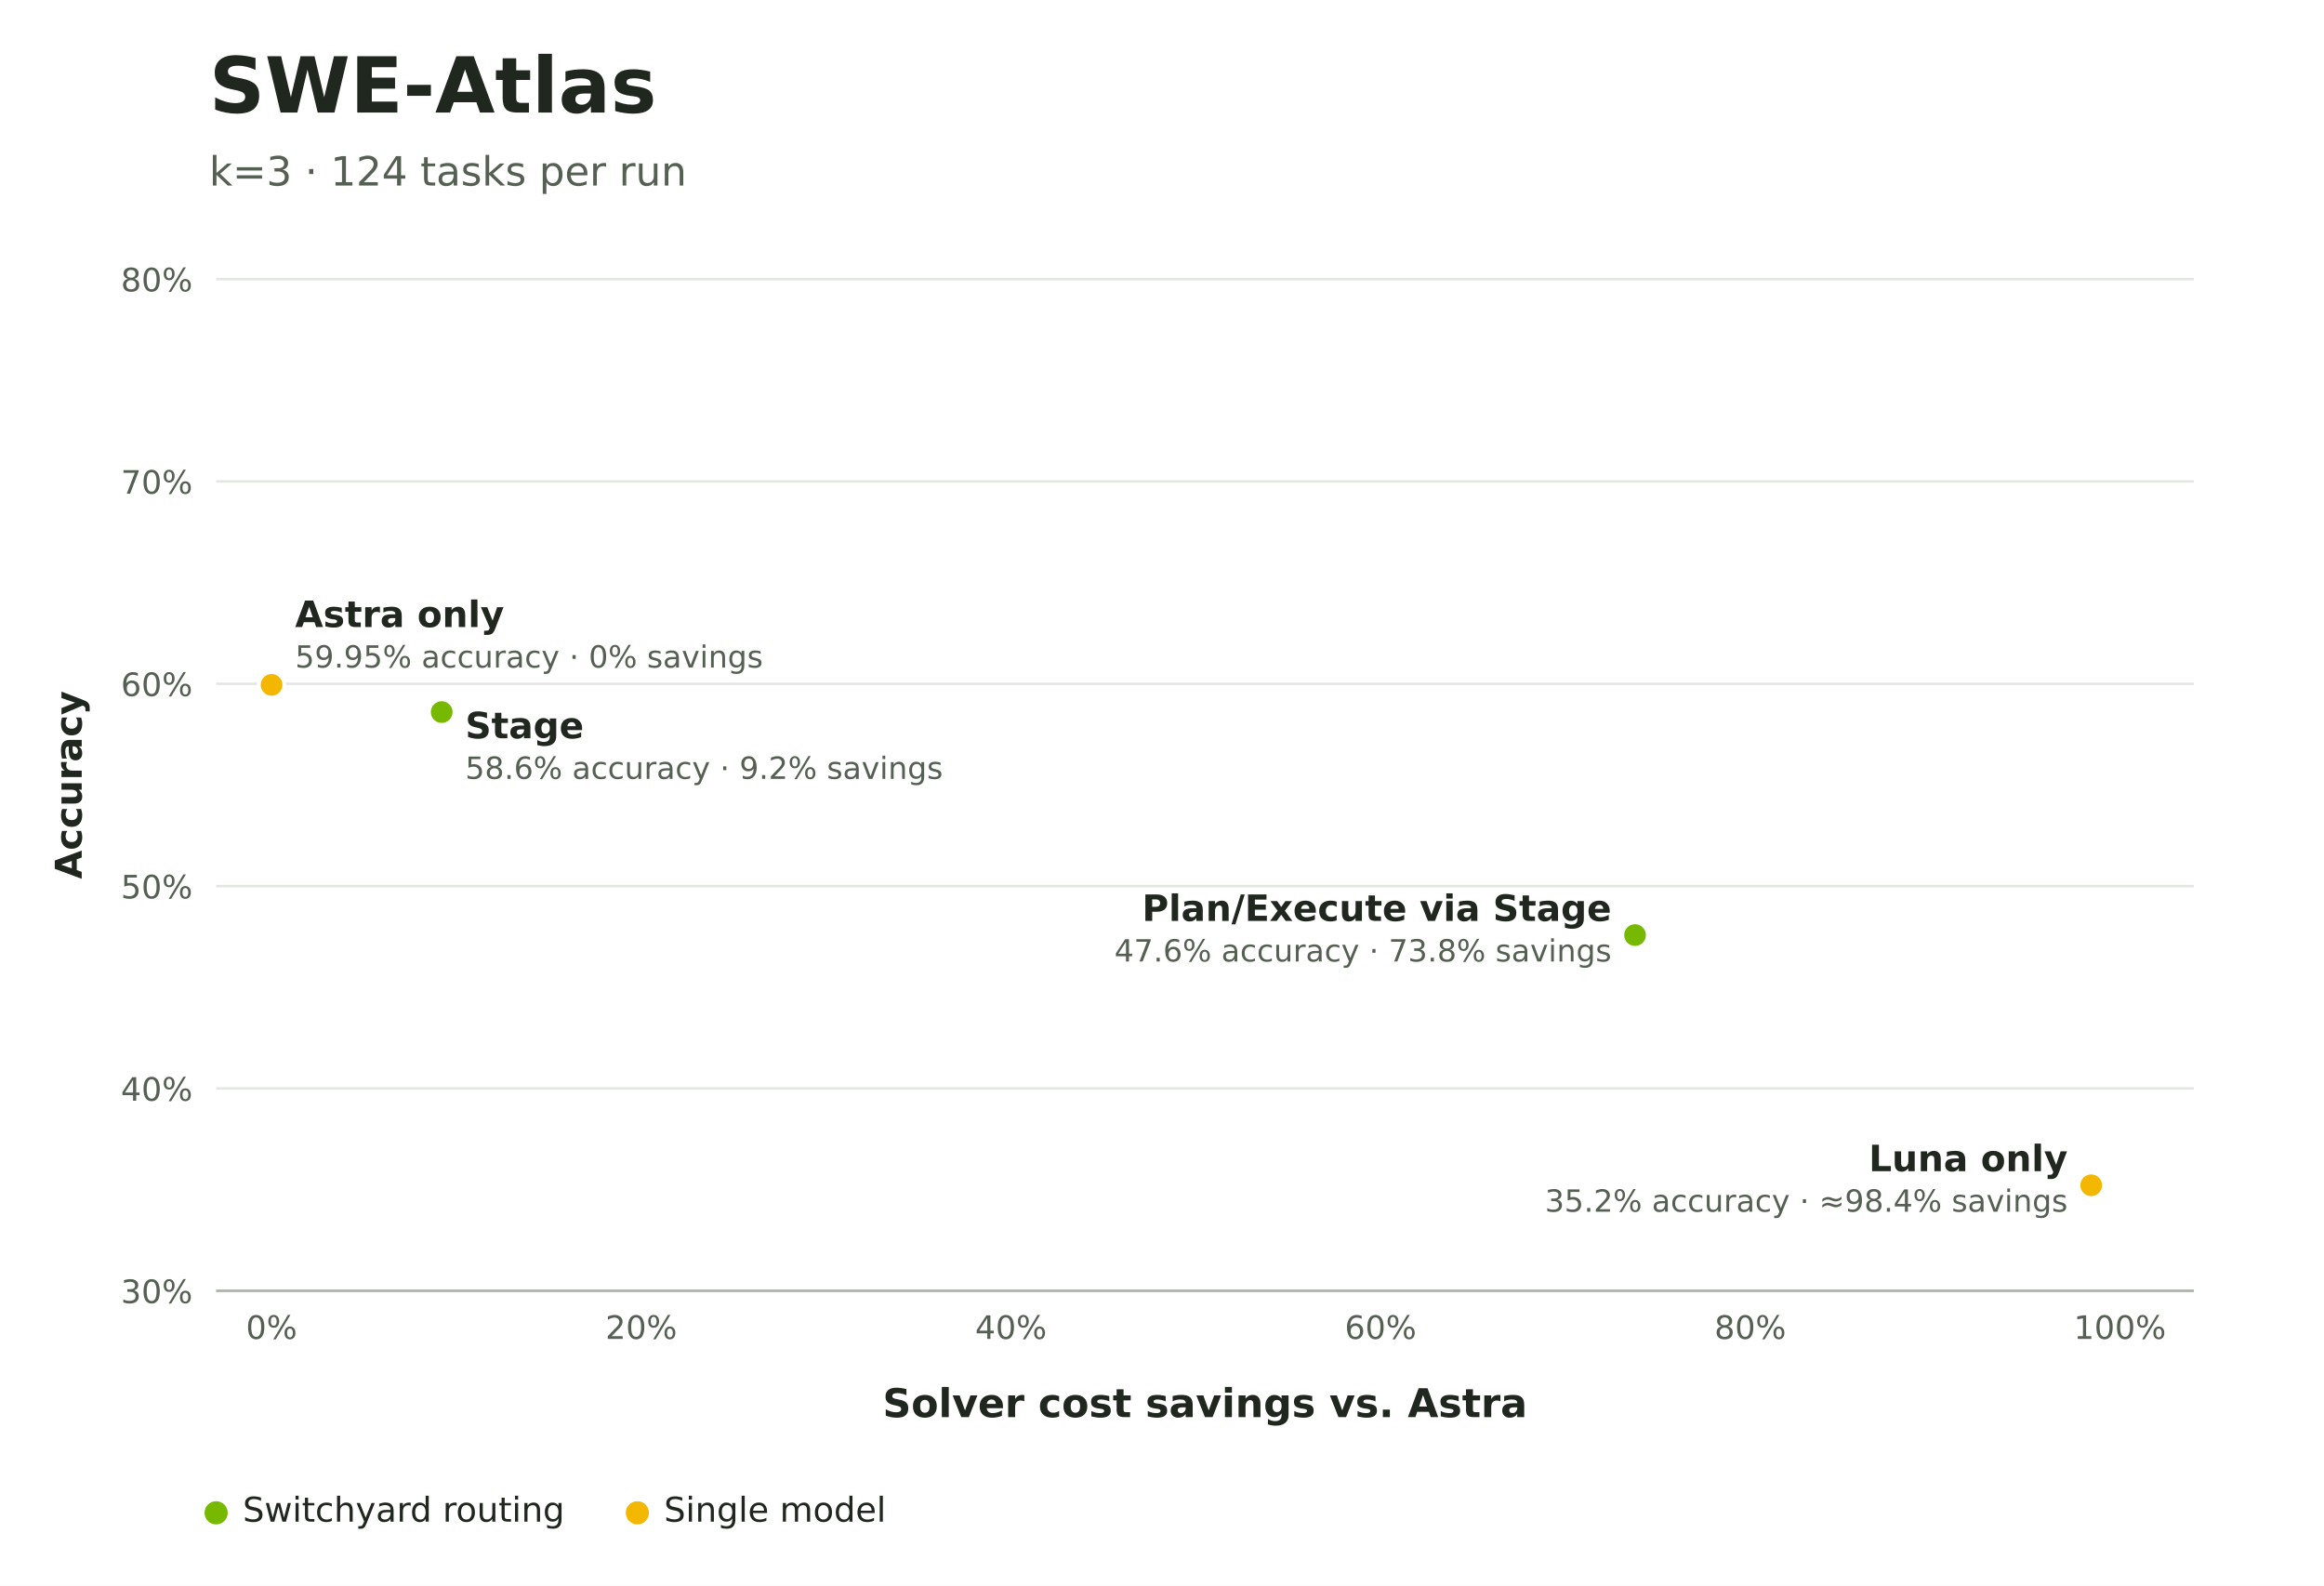
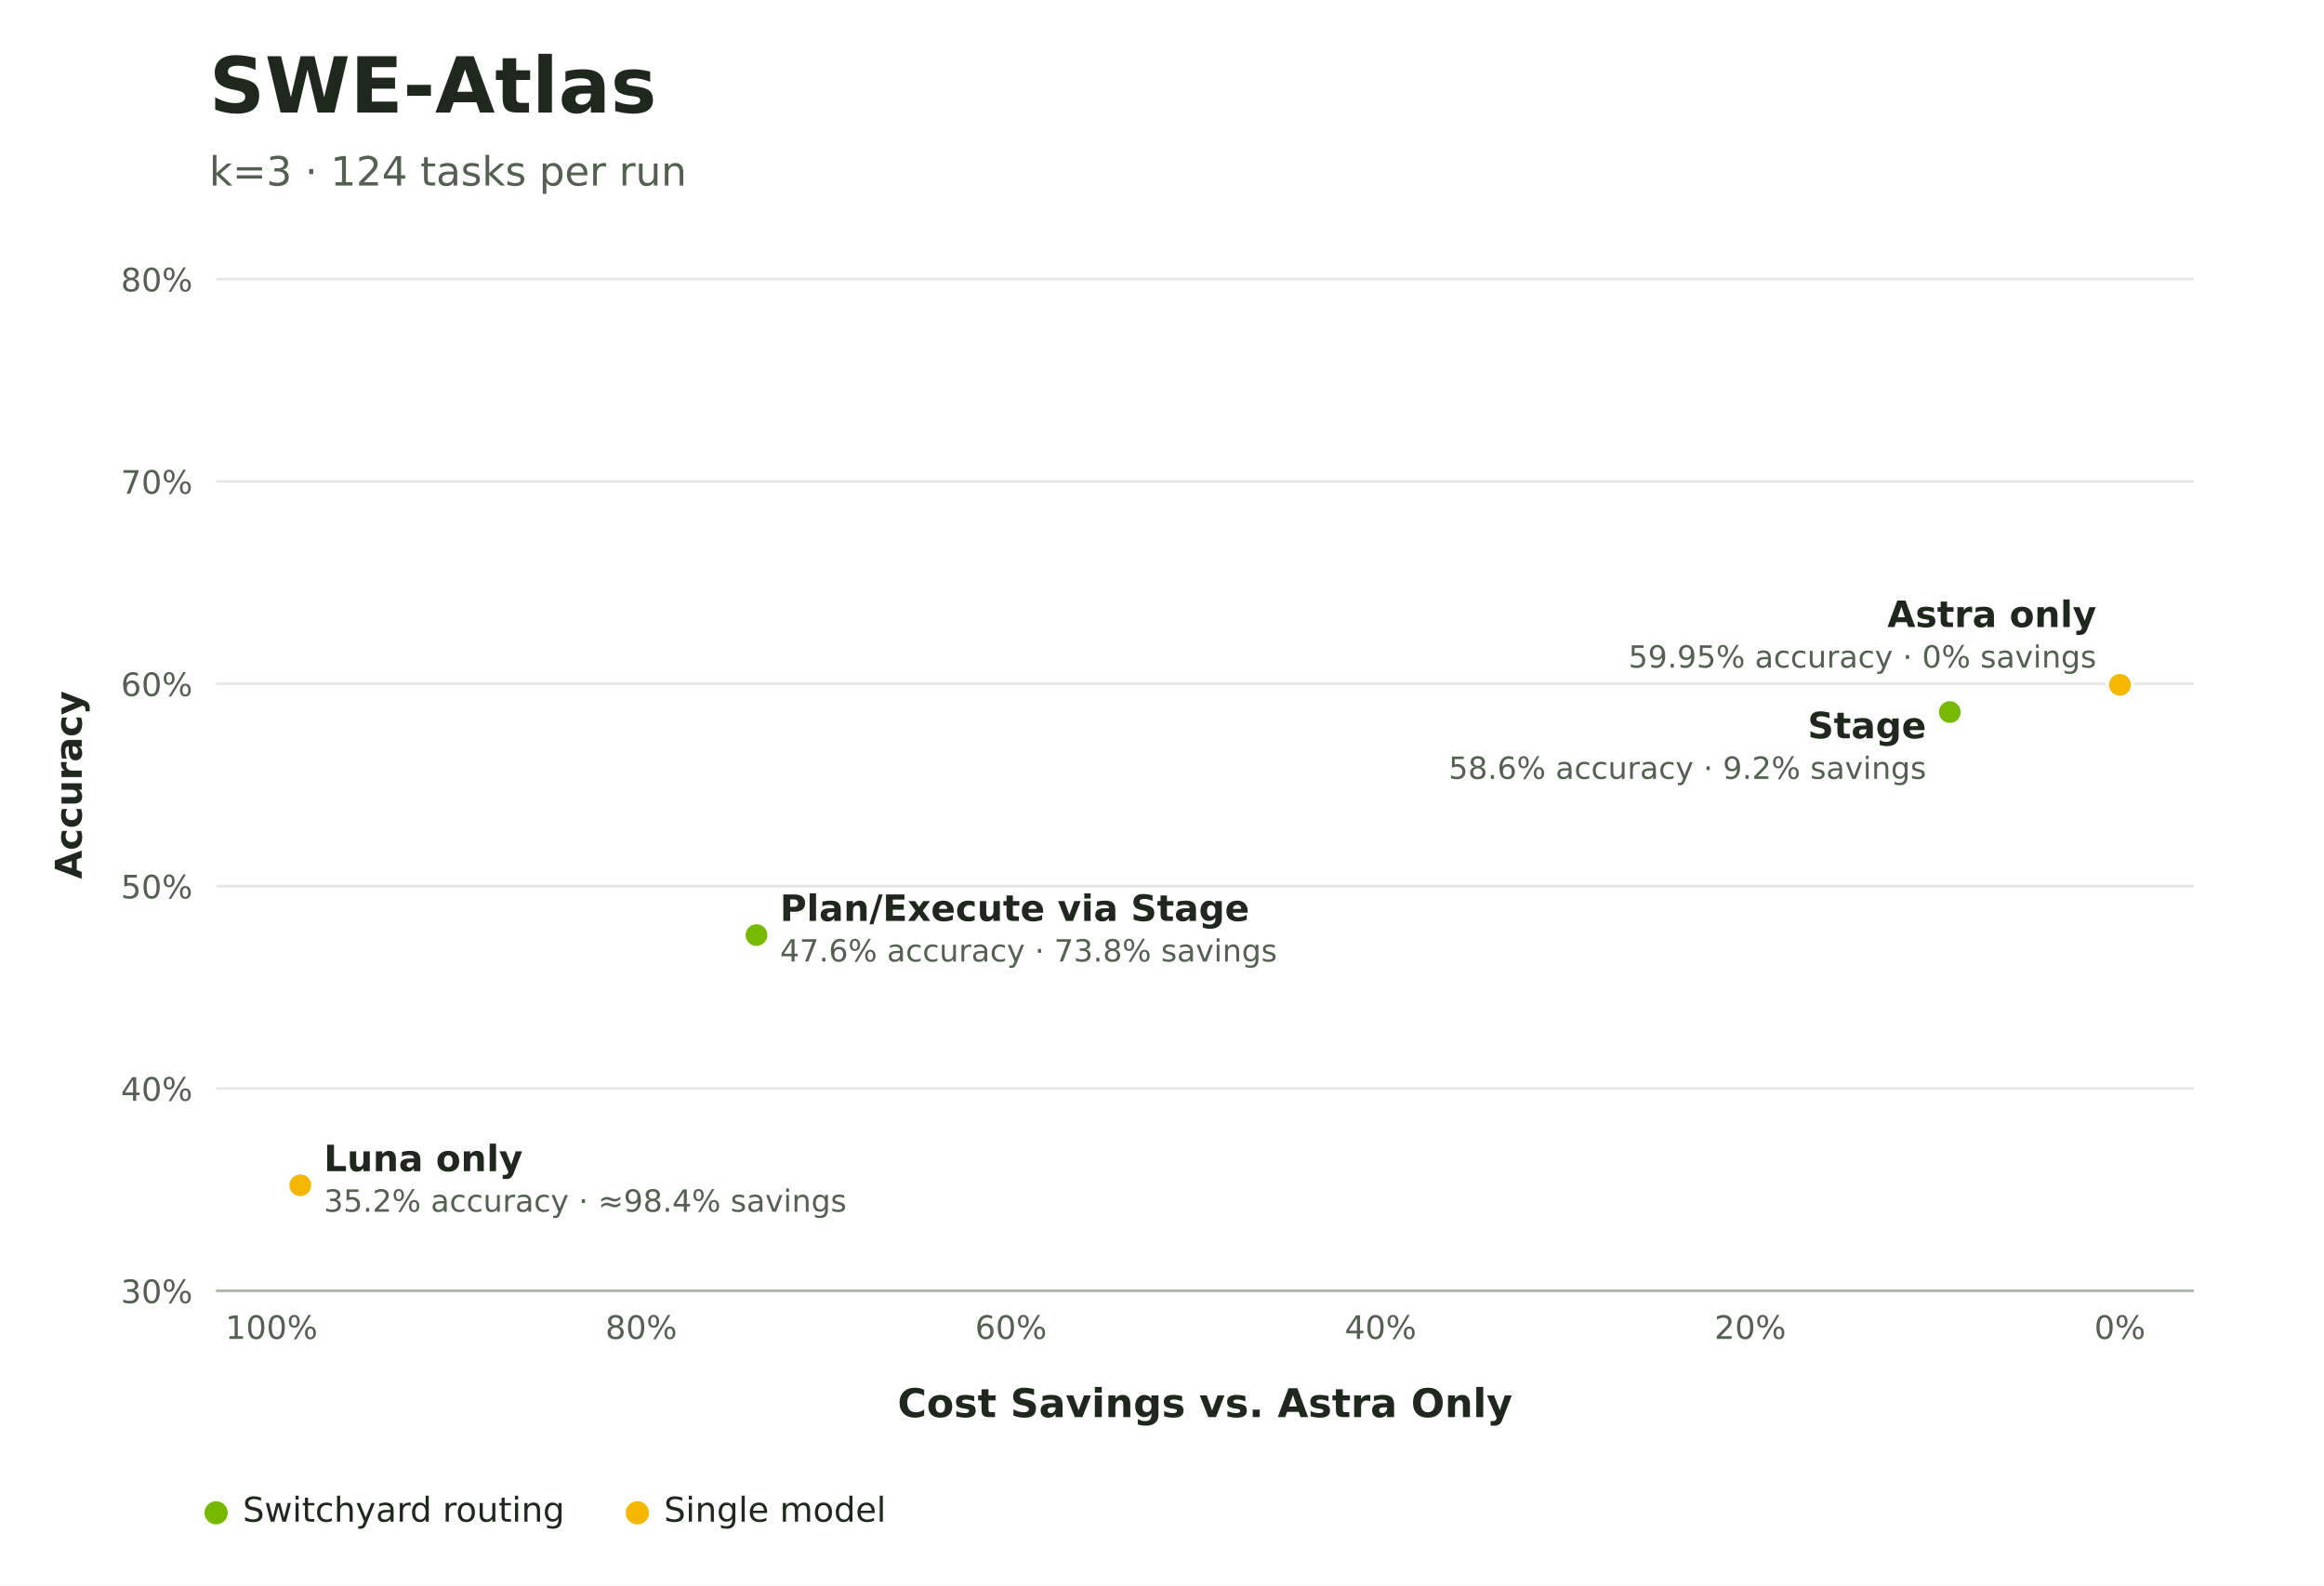
<svg xmlns="http://www.w3.org/2000/svg" viewBox="0 0 691.2 471.6" width="691.2" height="471.6" role="img" aria-labelledby="title desc" font-family="DejaVu Sans, Arial, sans-serif">
  <rect width="100%" height="100%" fill="white" />
-   <text x="80.77" y="398.18" font-size="9.6" fill="#546052" text-anchor="middle">0%</text>
-   <text x="190.72" y="398.18" font-size="9.6" fill="#546052" text-anchor="middle">20%</text>
-   <text x="300.67" y="398.18" font-size="9.6" fill="#546052" text-anchor="middle">40%</text>
-   <text x="410.61" y="398.18" font-size="9.6" fill="#546052" text-anchor="middle">60%</text>
-   <text x="520.56" y="398.18" font-size="9.6" fill="#546052" text-anchor="middle">80%</text>
-   <text x="630.5" y="398.18" font-size="9.6" fill="#546052" text-anchor="middle">100%</text>
-   <text x="358.39" y="421.45" font-size="11.8" fill="#20271f" font-weight="700" text-anchor="middle">Solver cost savings vs. Astra</text>
+   <text x="630.5" y="398.18" font-size="9.6" fill="#546052" text-anchor="middle">0%</text>
+   <text x="520.56" y="398.18" font-size="9.6" fill="#546052" text-anchor="middle">20%</text>
+   <text x="410.61" y="398.18" font-size="9.6" fill="#546052" text-anchor="middle">40%</text>
+   <text x="300.67" y="398.18" font-size="9.6" fill="#546052" text-anchor="middle">60%</text>
+   <text x="190.72" y="398.18" font-size="9.6" fill="#546052" text-anchor="middle">80%</text>
+   <text x="80.77" y="398.18" font-size="9.6" fill="#546052" text-anchor="middle">100%</text>
+   <text x="358.39" y="421.45" font-size="11.8" fill="#20271f" font-weight="700" text-anchor="middle">Cost Savings vs. Astra Only</text>
  <line x1="64.28" y1="383.88" x2="652.49" y2="383.88" stroke="#e3e7e2" stroke-width="0.75" />
  <text x="57.28" y="387.53" font-size="9.6" fill="#546052" text-anchor="end">30%</text>
  <line x1="64.28" y1="323.71" x2="652.49" y2="323.71" stroke="#e3e7e2" stroke-width="0.75" />
  <text x="57.28" y="327.35" font-size="9.6" fill="#546052" text-anchor="end">40%</text>
  <line x1="64.28" y1="263.53" x2="652.49" y2="263.53" stroke="#e3e7e2" stroke-width="0.75" />
  <text x="57.28" y="267.18" font-size="9.6" fill="#546052" text-anchor="end">50%</text>
  <line x1="64.28" y1="203.35" x2="652.49" y2="203.35" stroke="#e3e7e2" stroke-width="0.75" />
  <text x="57.28" y="207" font-size="9.6" fill="#546052" text-anchor="end">60%</text>
  <line x1="64.28" y1="143.18" x2="652.49" y2="143.18" stroke="#e3e7e2" stroke-width="0.75" />
  <text x="57.28" y="146.82" font-size="9.6" fill="#546052" text-anchor="end">70%</text>
  <line x1="64.28" y1="83" x2="652.49" y2="83" stroke="#e3e7e2" stroke-width="0.75" />
  <text x="57.28" y="86.65" font-size="9.6" fill="#546052" text-anchor="end">80%</text>
  <text x="24.3" y="233.44" font-size="11" fill="#20271f" transform="rotate(-90 24.30152 233.442)" font-weight="700" text-anchor="middle">Accuracy</text>
  <line x1="64.28" y1="383.88" x2="652.49" y2="383.88" stroke="#aeb8ad" stroke-width="0.8" />
-   <circle cx="80.77" cy="203.68" r="3.78" fill="#f3b700" stroke="white" stroke-width="1.1" />
-   <circle cx="131.37" cy="211.77" r="3.78" fill="#76b900" stroke="white" stroke-width="1.1" />
-   <circle cx="486.29" cy="278.09" r="3.78" fill="#76b900" stroke="white" stroke-width="1.1" />
-   <circle cx="621.96" cy="352.5" r="3.78" fill="#f3b700" stroke="white" stroke-width="1.1" />
-   <text x="87.77" y="186.48" font-size="10.8" fill="#20271f" font-weight="700">Astra only</text>
-   <text x="87.77" y="198.54" font-size="9.1" fill="#546052">59.95% accuracy · 0% savings</text>
-   <text x="138.37" y="219.57" font-size="10.8" fill="#20271f" font-weight="700">Stage</text>
-   <text x="138.37" y="231.63" font-size="9.1" fill="#546052">58.6% accuracy · 9.2% savings</text>
-   <text x="479.29" y="273.89" font-size="10.8" fill="#20271f" font-weight="700" text-anchor="end">Plan/Execute via Stage</text>
-   <text x="479.29" y="285.95" font-size="9.1" fill="#546052" text-anchor="end">47.6% accuracy · 73.8% savings</text>
-   <text x="614.96" y="348.31" font-size="10.8" fill="#20271f" font-weight="700" text-anchor="end">Luna only</text>
-   <text x="614.96" y="360.36" font-size="9.1" fill="#546052" text-anchor="end">35.2% accuracy · ≈98.4% savings</text>
+   <circle cx="630.5" cy="203.68" r="3.78" fill="#f3b700" stroke="white" stroke-width="1.1" />
+   <circle cx="579.91" cy="211.77" r="3.78" fill="#76b900" stroke="white" stroke-width="1.1" />
+   <circle cx="224.99" cy="278.09" r="3.78" fill="#76b900" stroke="white" stroke-width="1.1" />
+   <circle cx="89.32" cy="352.5" r="3.78" fill="#f3b700" stroke="white" stroke-width="1.1" />
+   <text x="623.5" y="186.48" font-size="10.8" fill="#20271f" font-weight="700" text-anchor="end">Astra only</text>
+   <text x="623.5" y="198.54" font-size="9.1" fill="#546052" text-anchor="end">59.95% accuracy · 0% savings</text>
+   <text x="572.91" y="219.57" font-size="10.8" fill="#20271f" font-weight="700" text-anchor="end">Stage</text>
+   <text x="572.91" y="231.63" font-size="9.1" fill="#546052" text-anchor="end">58.6% accuracy · 9.2% savings</text>
+   <text x="231.99" y="273.89" font-size="10.8" fill="#20271f" font-weight="700">Plan/Execute via Stage</text>
+   <text x="231.99" y="285.95" font-size="9.1" fill="#546052">47.6% accuracy · 73.8% savings</text>
+   <text x="96.32" y="348.31" font-size="10.8" fill="#20271f" font-weight="700">Luna only</text>
+   <text x="96.32" y="360.36" font-size="9.1" fill="#546052">35.2% accuracy · ≈98.4% savings</text>
  <circle cx="64.28" cy="449.91" r="3.45" fill="#76b900" />
  <circle cx="189.56" cy="449.91" r="3.45" fill="#f3b700" />
  <text x="62.21" y="33.48" font-size="23" fill="#20271f" font-weight="700">SWE-Atlas</text>
  <text x="62.21" y="55.18" font-size="12" fill="#546052">k=3 · 124 tasks per run</text>
  <text x="72.2" y="452.54" font-size="10.15" fill="#20271f">Switchyard routing</text>
  <text x="197.48" y="452.54" font-size="10.15" fill="#20271f">Single model</text>
</svg>
